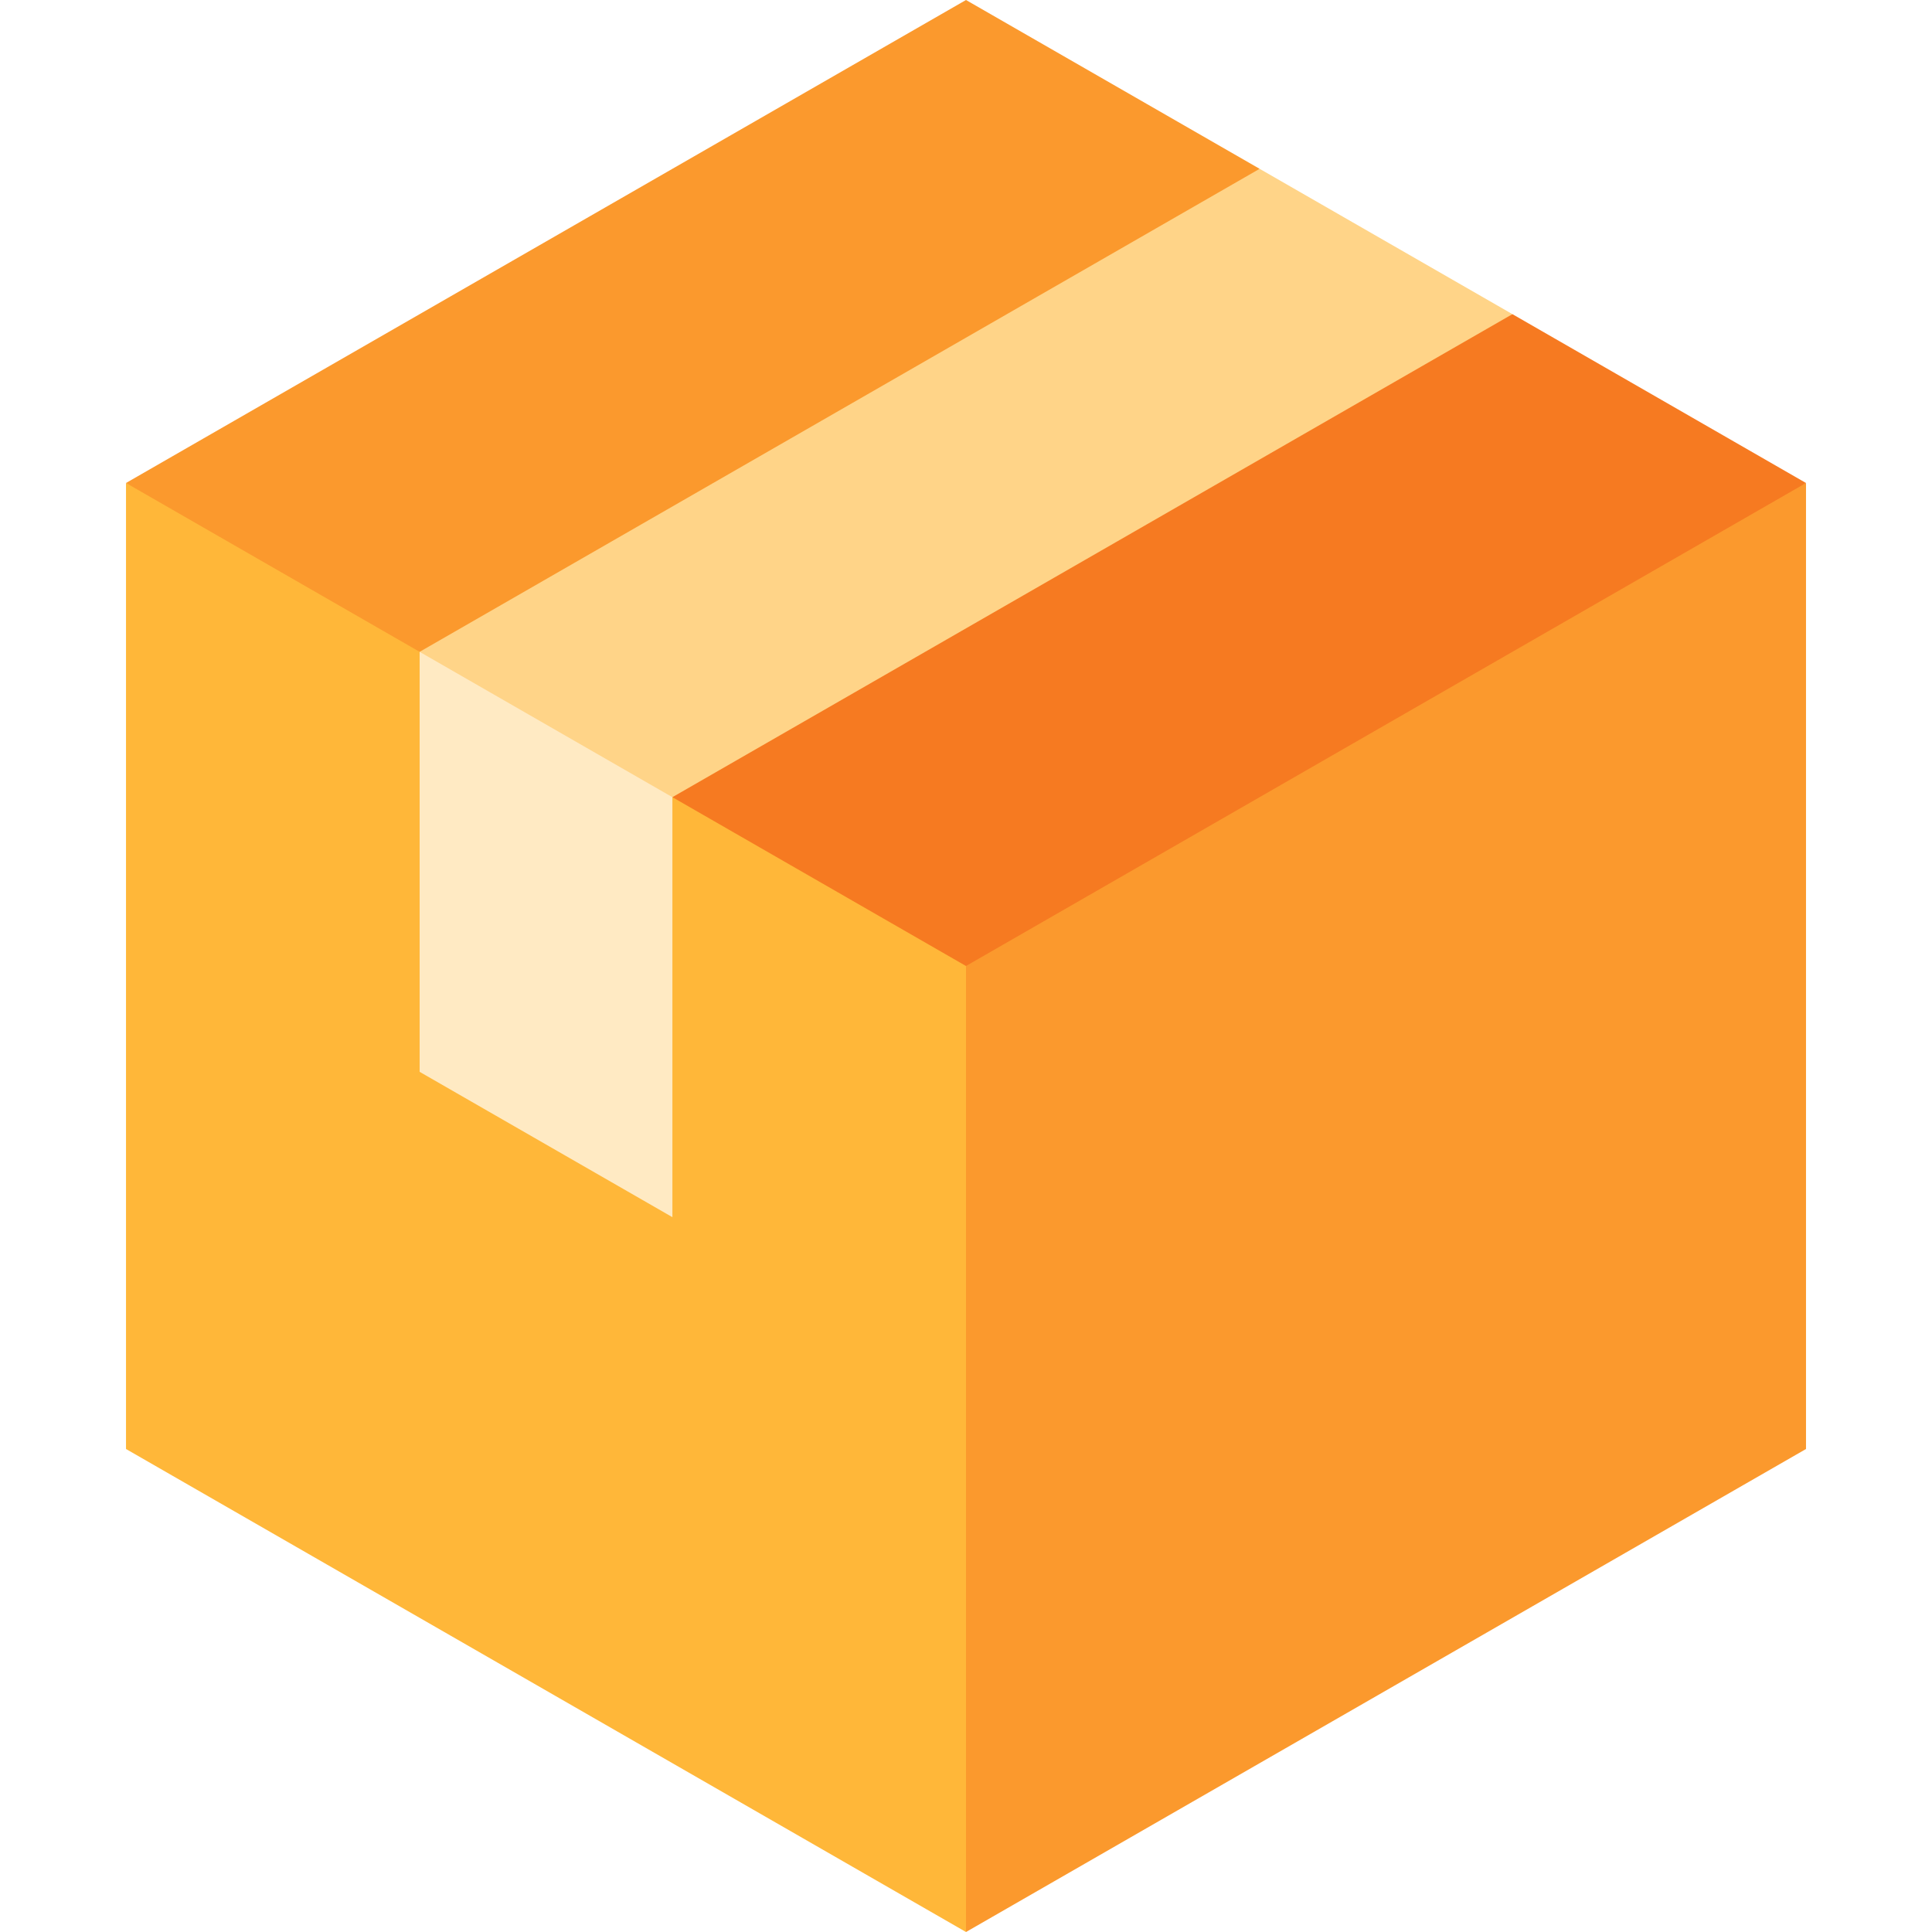
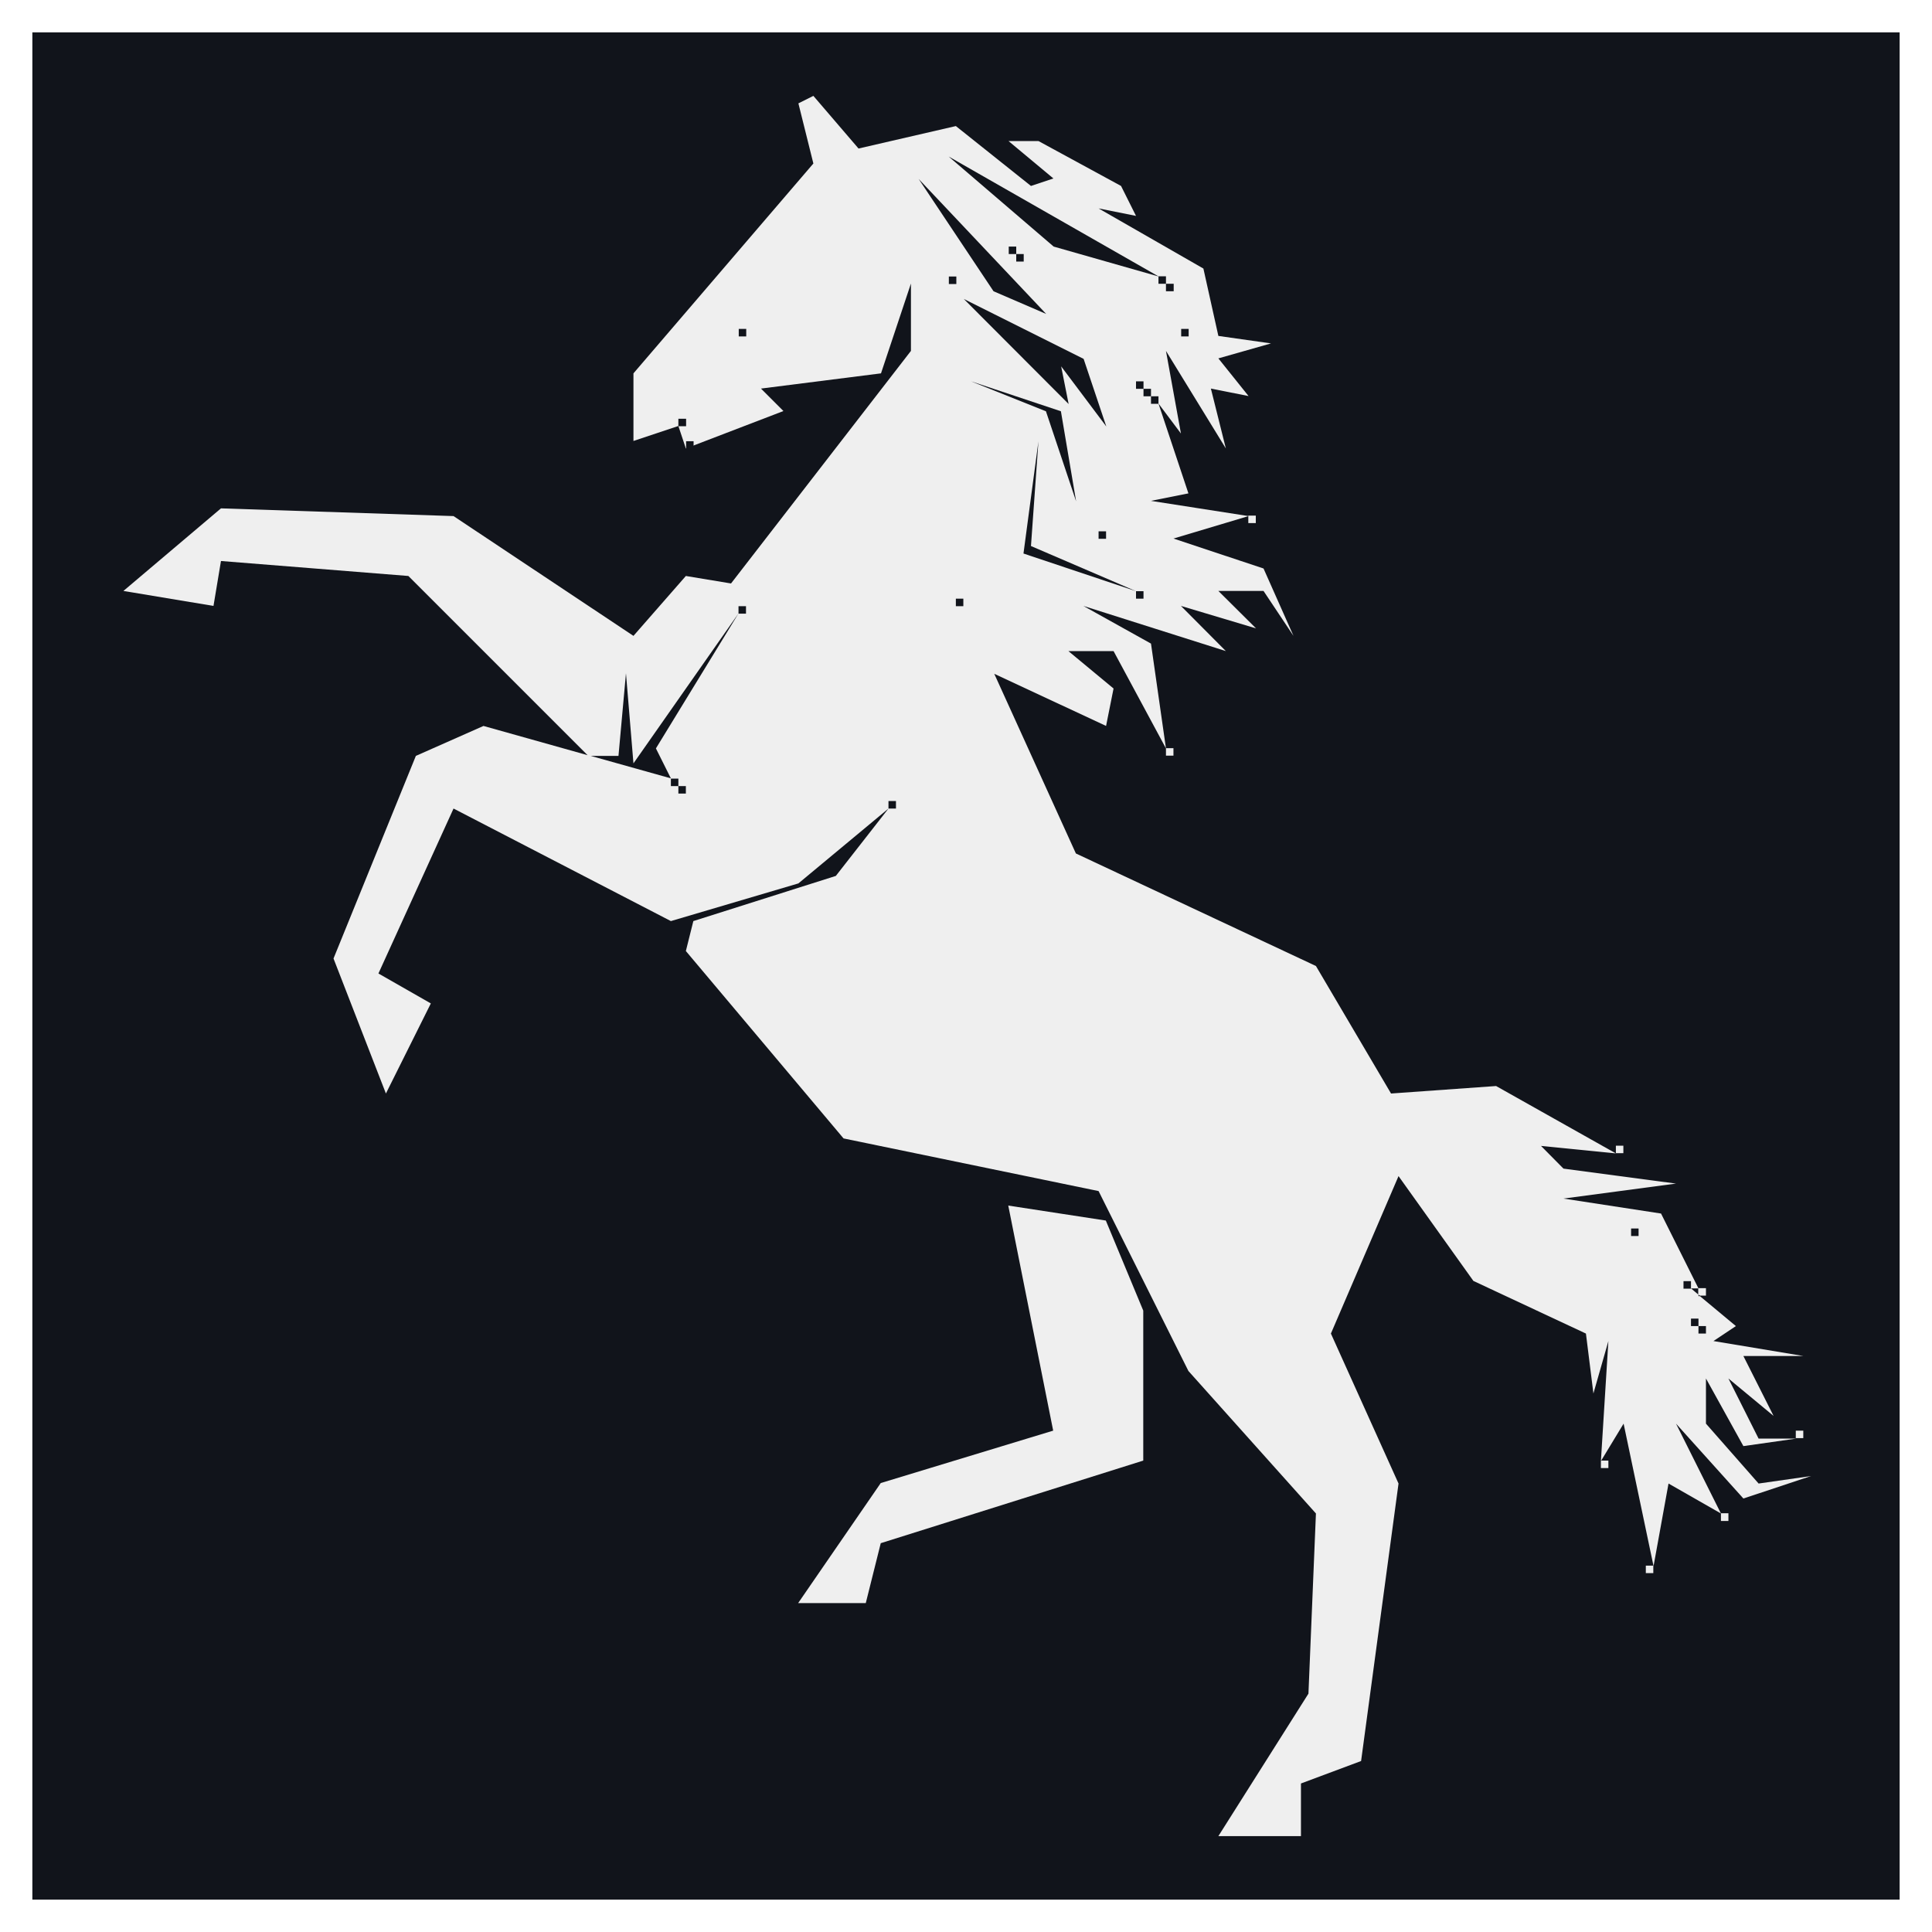
- <svg xmlns="http://www.w3.org/2000/svg" height="800px" width="800px" version="1.1" id="Layer_1" viewBox="0 0 460 460" xml:space="preserve">
-   <g id="XMLID_1135_">
-     <polygon id="XMLID_1136_" style="fill:#FB992D;" points="200.002,210 230.002,460 430.002,345 430.002,115  " />
-     <polygon id="XMLID_1137_" style="fill:#FFB739;" points="230.001,200 230.001,460 30.001,345 30.001,115  " />
-     <polygon id="XMLID_1138_" style="fill:#FB992D;" points="29.998,115 99.913,155.199 232.373,116.28 299.907,40.193 229.998,0  " />
-     <polygon id="XMLID_1139_" style="fill:#F67A21;" points="160.096,189.804 229.998,230 429.998,115 360.098,74.798 226.657,114.279     " />
-     <polygon id="XMLID_1140_" style="fill:#FFEAC3;" points="160.096,289.803 99.913,255.199 99.913,155.199 157.924,159.73    160.096,189.804  " />
-     <polygon id="XMLID_1141_" style="fill:#FFD488;" points="99.913,155.199 299.907,40.193 360.098,74.798 160.096,189.804  " />
-   </g>
+ <svg xmlns="http://www.w3.org/2000/svg" version="1.2" viewBox="0 0 800 800" width="800" height="800">
+   <style>.a{fill:#11141b}.b{fill:#efefef}</style>
+   <path fill-rule="evenodd" class="a" d="m786.6 13.4v773.2h-773.2v-773.2z" />
+   <path fill-rule="evenodd" class="b" d="m330.6 42.8l6.2-3.1 18.7 21.8 40.3-9.3 31.1 24.8 9.3-3.1-18.6-15.5h12.4l34.2 18.6 6.2 12.4-15.5-3.1 43.4 24.9 6.2 27.9 21.8 3.1-21.8 6.2 12.5 15.6-15.6-3.1 6.2 24.8-24.8-40.4 6.2 34.2-9.3-12.4 12.4 37.2-15.5 3.1 40.4 6.3-31.1 9.3 37.3 12.4 12.4 27.9-12.4-18.6h-18.7l15.6 15.5-31.1-9.3 18.6 18.7-59-18.7 28 15.6 6.2 43.4-21.7-40.3h-18.7l18.7 15.5-3.1 15.5-46.3-21.6 33.8 74.4 99.4 46.6 31.1 52.8 43.5-3.1 49.6 27.9-31-3.1 9.3 9.4 46.6 6.2-46.6 6.2 40.4 6.2 15.5 31h-3.1l3.1 2.6v0.6h0.6l14.9 12.4-9.3 6.2 37.3 6.2h-24.9l12.5 24.8-18.7-15.5 12.5 24.9h15.5l-21.8 3.1-15.5-28v18.7l21.8 24.8 21.7-3.1-28 9.3-27.9-31 18.6 37.2-21.7-12.4-6.2 34.2-12.4-59-9.4 15.5 3.1-49.7-6.2 21.7-3.1-24.8-46.6-21.8-31-43.4-28 65.2 28 62.1-15.5 114.9-24.9 9.3v21.8h-34.2l37.3-59 3.1-74.6-52.8-59-37.2-74.5-105.6-21.8-65.3-77.6 3.1-12.4 59-18.7 21.8-27.9-37.3 31-52.8 15.6-90-46.6-31.1 68.3 21.7 12.4-18.6 37.3-21.7-55.9 34.1-83.9 28-12.4 43.1 12.1-74.2-74.2-77.6-6.2-3.1 18.6-37.3-6.2 40.4-34.2 96.3 3.2 74.5 49.6 21.7-24.8 18.7 3.1 74.5-96.3v-27.9l-12.4 37.2-49.7 6.3 9.3 9.3-40.4 15.5-3.1-9.3-18.6 6.2v-28l74.5-86.9zm-52.8 279.5l-6.2-12.4 34.2-55.9-43.5 62.1-3.1-37.3-3.1 34.2h-11.5zm434.8 304.3h3.1v3.2h-3.1zm-49.7-21.8h3.1v3.1h-3.1zm80.7-12.4h3.1v3.1h-3.1zm-39.7-55.9l-0.7-0.5v-2.6h3.2v3.1zm-286.4-37.3l40.4 6.2 15.5 37.3v62.1l-108.7 34.2-6.2 24.8h-28l34.2-49.7 71.4-21.7zm251.6-24.8h3.1v3.1h-3.1zm-186.3-164.6h3.1v3.1h-3.1zm34.1-96.3h3.1v3.1h-3.1zm164.6 434.8h3.1v3.1h-3.1z" />
+   <path fill-rule="evenodd" class="a" d="m703.3 549.1h3.1v3.1h-3.1zm-3.1-3.1h3.1v3.1h-3.1zm-3.1-15.5h3.1v3.1h-3.1zm-21.7-21.8h3.1v3.1h-3.1zm-307.5-177h3.1v3.1h-3.1zm-87-6.2h3.1v3.1h-3.1zm-3.1-3.1h3.1v3.1h-3.1zm28-71.4h3.1v3.1h-3.1zm90-3.1h3.1v3.1h-3.1zm74.6-3.1h3.1v3.1h-3.1zm0 0l-46.6-15.6 6.2-46.5-3.1 43.4zm-15.5-24.8h3.1v3.1h-3.1zm-170.8-37.3h3.1v3.1h-3.1zm-3.2-9.3h3.2v3.1h-3.2zm195.7-9.3h3.1v3.1h-3.1zm-3.1-3.1h3.1v3.1h-3.1zm-3.1-3.1h3.1v3.1h-3.1zm-24.8 49.7l-12.5-37.3-31-12.4 37.2 12.4zm43.5-71.4h3.1v3.1h-3.1zm-183.2 0h3.1v3.1h-3.1zm133.5 15.5l3.1 15.6-43.4-43.5 49.6 24.8 9.4 28zm43.4-34.2h3.2v3.1h-3.2zm-3.1-3.1h3.1v3.1h-3.1zm-99.3-40.3l52.8 55.9-21.8-9.4zm99.4 40.4l-43.5-12.4-43.5-37.3zm-62.1-12.4h3.1v3.1h-3.1zm-24.8 12.4h3.1v3.1h-3.1zm27.9-9.3h3.1v3.1h-3.1z" />
</svg>
